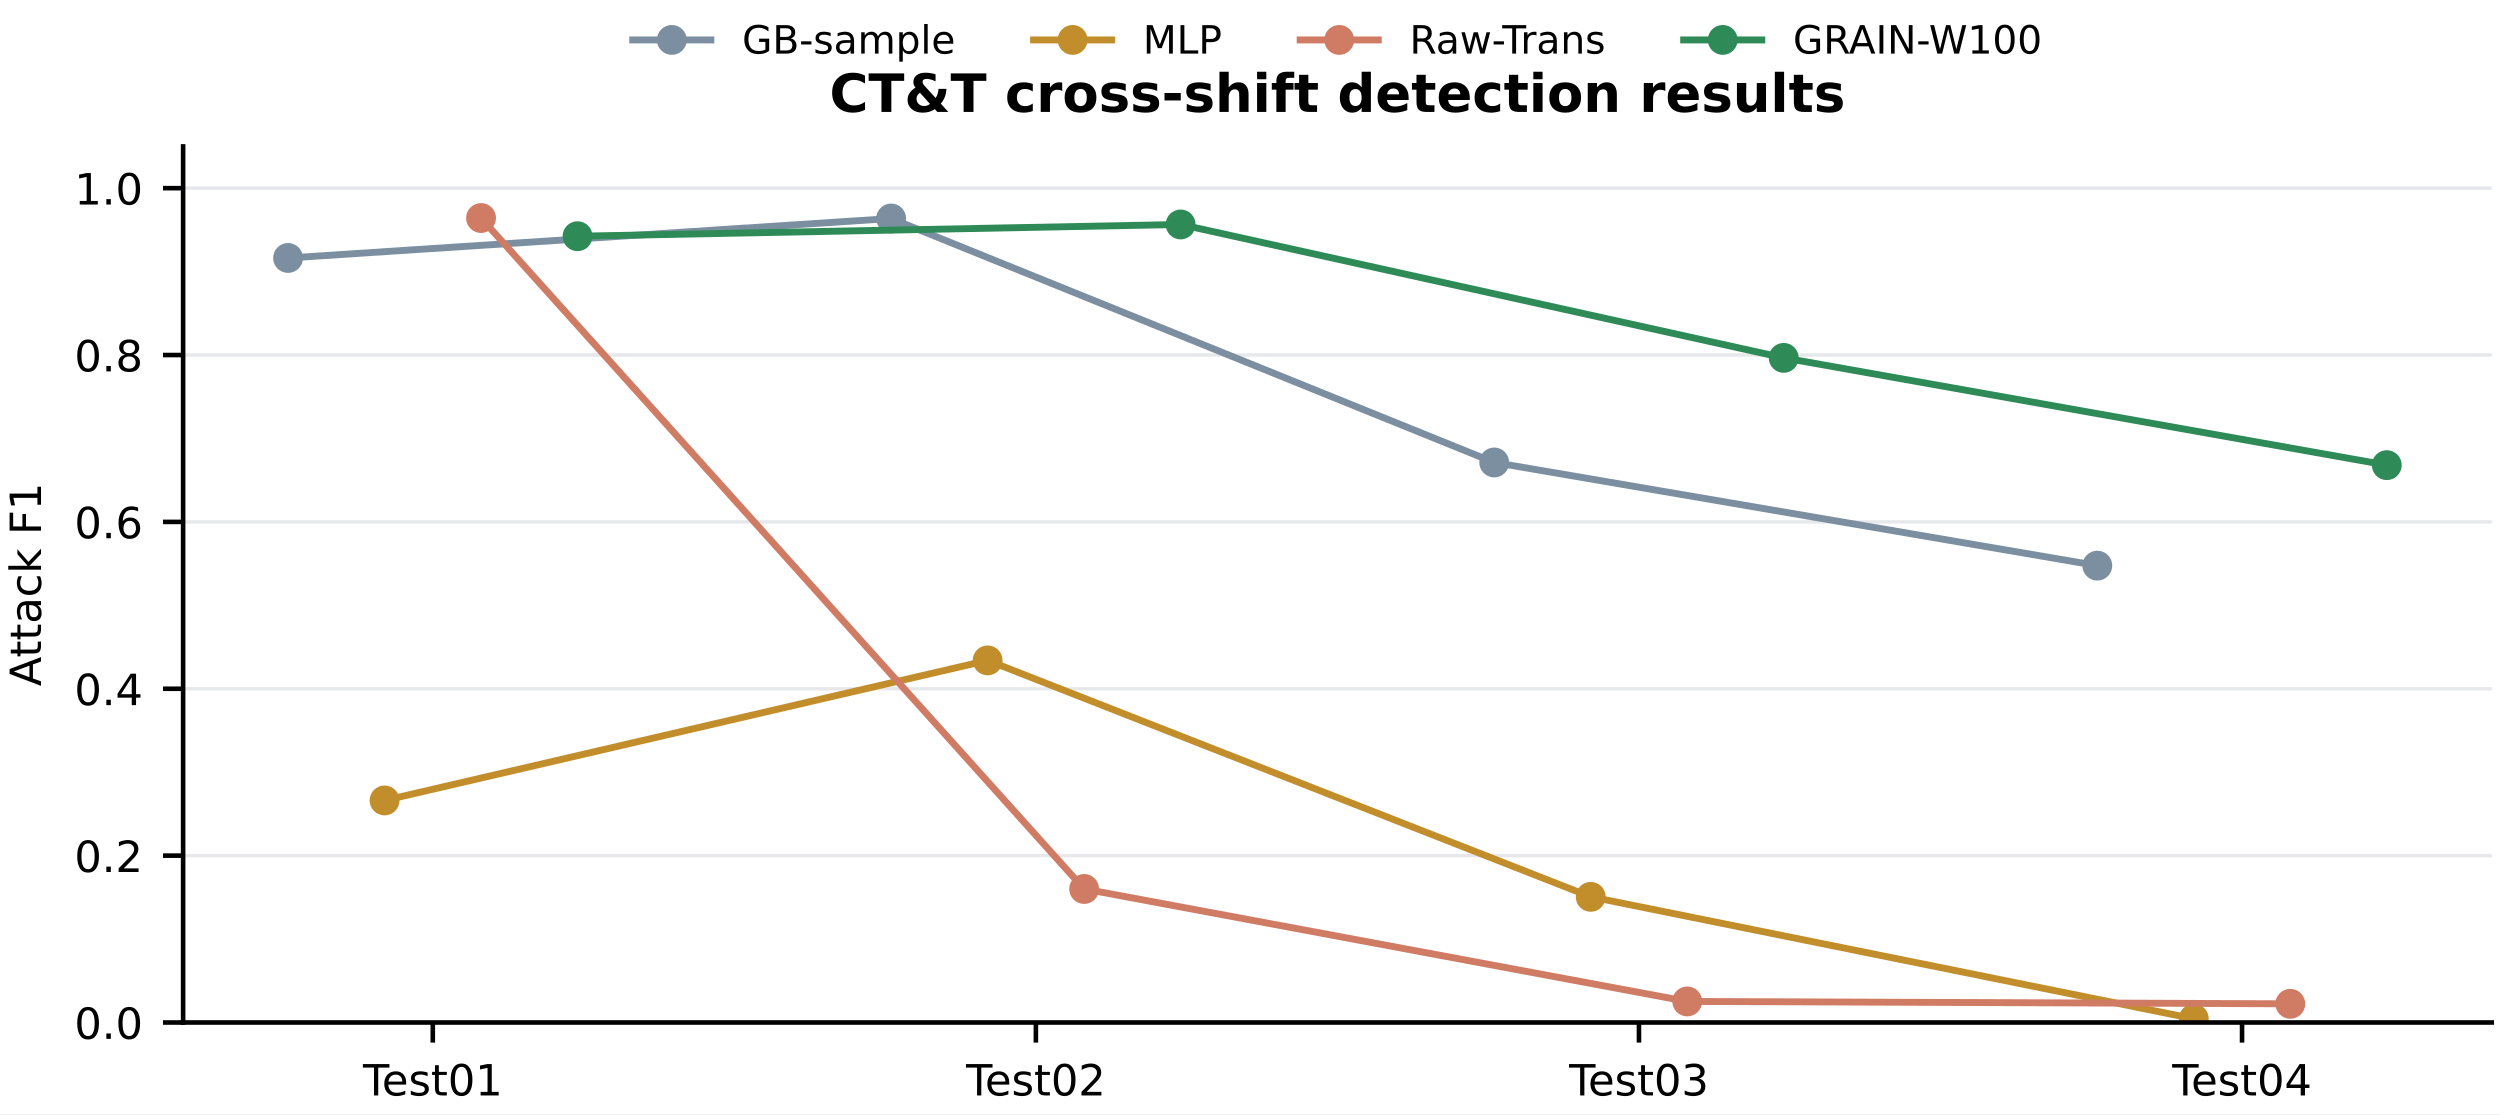
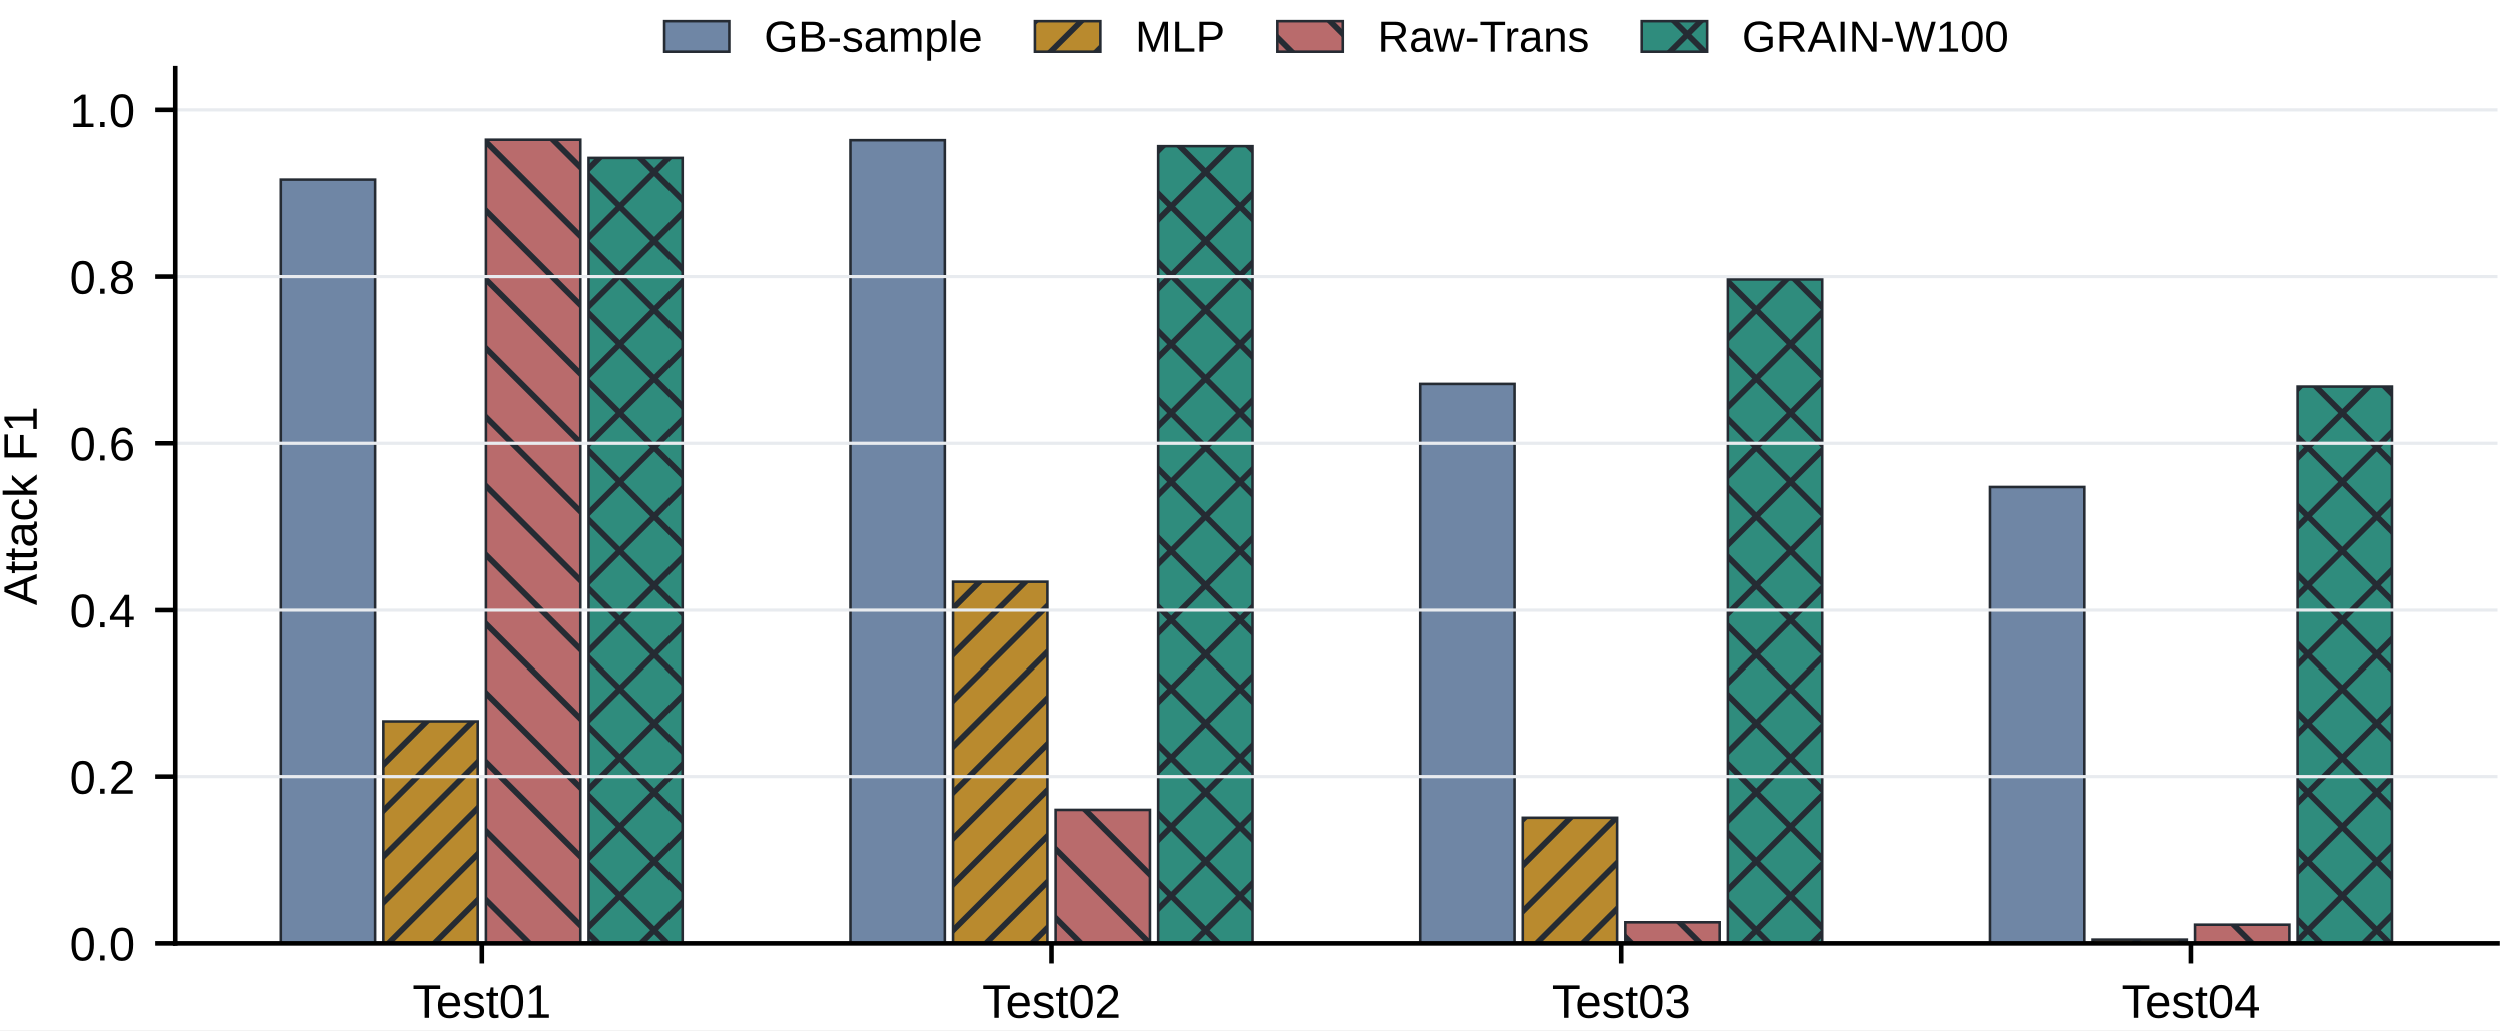
- <svg xmlns="http://www.w3.org/2000/svg" xmlns:xlink="http://www.w3.org/1999/xlink" width="435.068pt" height="193.883pt" viewBox="0 0 435.068 193.883" version="1.1">
+ <svg xmlns="http://www.w3.org/2000/svg" xmlns:xlink="http://www.w3.org/1999/xlink" width="435.508pt" height="179.466pt" viewBox="0 0 435.508 179.466" version="1.1">
  <defs>
    <style type="text/css">*{stroke-linejoin: round; stroke-linecap: butt}</style>
  </defs>
  <g id="figure_1">
    <g id="patch_1">
-       <path d="M 0 193.883  L 435.068 193.883  L 435.068 -0  L 0 -0  z " style="fill: #ffffff" />
+       <path d="M 0 179.466  L 435.508 179.466  L 435.508 0  L 0 0  z " style="fill: #ffffff" />
    </g>
    <g id="axes_1">
      <g id="patch_2">
-         <path d="M 31.868 177.943  L 433.628 177.943  L 433.628 25.483  L 31.868 25.483  z " style="fill: #ffffff" />
+         <path d="M 30.526 164.338  L 435.076 164.338  L 435.076 11.878  L 30.526 11.878  z " style="fill: #ffffff" />
+       </g>
+       <g id="patch_3">
+         <path d="M 48.914 164.338  L 65.35 164.338  L 65.35 31.288  L 48.914 31.288  z " clip-path="url(#p46ff5fe269)" style="fill: #6f86a5; stroke: #252b33; stroke-width: 0.45; stroke-linejoin: miter" />
+       </g>
+       <g id="patch_4">
+         <path d="M 148.162 164.338  L 164.597 164.338  L 164.597 24.419  L 148.162 24.419  z " clip-path="url(#p46ff5fe269)" style="fill: #6f86a5; stroke: #252b33; stroke-width: 0.45; stroke-linejoin: miter" />
+       </g>
+       <g id="patch_5">
+         <path d="M 247.41 164.338  L 263.845 164.338  L 263.845 66.878  L 247.41 66.878  z " clip-path="url(#p46ff5fe269)" style="fill: #6f86a5; stroke: #252b33; stroke-width: 0.45; stroke-linejoin: miter" />
+       </g>
+       <g id="patch_6">
+         <path d="M 346.658 164.338  L 363.093 164.338  L 363.093 84.834  L 346.658 84.834  z " clip-path="url(#p46ff5fe269)" style="fill: #6f86a5; stroke: #252b33; stroke-width: 0.45; stroke-linejoin: miter" />
+       </g>
+       <g id="patch_7">
+         <path d="M 66.779 164.338  L 83.214 164.338  L 83.214 125.693  L 66.779 125.693  z " clip-path="url(#p46ff5fe269)" style="fill: url(#hbb2d304259); stroke: #252b33; stroke-width: 0.45; stroke-linejoin: miter" />
+       </g>
+       <g id="patch_8">
+         <path d="M 166.027 164.338  L 182.462 164.338  L 182.462 101.322  L 166.027 101.322  z " clip-path="url(#p46ff5fe269)" style="fill: url(#hbb2d304259); stroke: #252b33; stroke-width: 0.45; stroke-linejoin: miter" />
+       </g>
+       <g id="patch_9">
+         <path d="M 265.274 164.338  L 281.71 164.338  L 281.71 142.47  L 265.274 142.47  z " clip-path="url(#p46ff5fe269)" style="fill: url(#hbb2d304259); stroke: #252b33; stroke-width: 0.45; stroke-linejoin: miter" />
+       </g>
+       <g id="patch_10">
+         <path d="M 364.522 164.338  L 380.958 164.338  L 380.958 163.691  L 364.522 163.691  z " clip-path="url(#p46ff5fe269)" style="fill: url(#hbb2d304259); stroke: #252b33; stroke-width: 0.45; stroke-linejoin: miter" />
+       </g>
+       <g id="patch_11">
+         <path d="M 84.643 164.338  L 101.079 164.338  L 101.079 24.338  L 84.643 24.338  z " clip-path="url(#p46ff5fe269)" style="fill: url(#h992caee400); stroke: #252b33; stroke-width: 0.45; stroke-linejoin: miter" />
+       </g>
+       <g id="patch_12">
+         <path d="M 183.891 164.338  L 200.327 164.338  L 200.327 141.1  L 183.891 141.1  z " clip-path="url(#p46ff5fe269)" style="fill: url(#h992caee400); stroke: #252b33; stroke-width: 0.45; stroke-linejoin: miter" />
+       </g>
+       <g id="patch_13">
+         <path d="M 283.139 164.338  L 299.574 164.338  L 299.574 160.672  L 283.139 160.672  z " clip-path="url(#p46ff5fe269)" style="fill: url(#h992caee400); stroke: #252b33; stroke-width: 0.45; stroke-linejoin: miter" />
+       </g>
+       <g id="patch_14">
+         <path d="M 382.387 164.338  L 398.822 164.338  L 398.822 161.087  L 382.387 161.087  z " clip-path="url(#p46ff5fe269)" style="fill: url(#h992caee400); stroke: #252b33; stroke-width: 0.45; stroke-linejoin: miter" />
+       </g>
+       <g id="patch_15">
+         <path d="M 102.508 164.338  L 118.943 164.338  L 118.943 27.503  L 102.508 27.503  z " clip-path="url(#p46ff5fe269)" style="fill: url(#h740bab15c2); stroke: #252b33; stroke-width: 0.45; stroke-linejoin: miter" />
+       </g>
+       <g id="patch_16">
+         <path d="M 201.756 164.338  L 218.191 164.338  L 218.191 25.457  L 201.756 25.457  z " clip-path="url(#p46ff5fe269)" style="fill: url(#h740bab15c2); stroke: #252b33; stroke-width: 0.45; stroke-linejoin: miter" />
+       </g>
+       <g id="patch_17">
+         <path d="M 301.004 164.338  L 317.439 164.338  L 317.439 48.674  L 301.004 48.674  z " clip-path="url(#p46ff5fe269)" style="fill: url(#h740bab15c2); stroke: #252b33; stroke-width: 0.45; stroke-linejoin: miter" />
+       </g>
+       <g id="patch_18">
+         <path d="M 400.251 164.338  L 416.687 164.338  L 416.687 67.343  L 400.251 67.343  z " clip-path="url(#p46ff5fe269)" style="fill: url(#h740bab15c2); stroke: #252b33; stroke-width: 0.45; stroke-linejoin: miter" />
      </g>
      <g id="matplotlib.axis_1">
        <g id="xtick_1">
          <g id="line2d_1">
            <defs>
-               <path id="m80fef24442" d="M 0 0  L 0 3.5  " style="stroke: #000000; stroke-width: 0.8" />
+               <path id="m567218ba59" d="M 0 0  L 0 3.5  " style="stroke: #000000; stroke-width: 0.8" />
            </defs>
            <g>
-               <use xlink:href="#m80fef24442" x="75.318" y="177.943" style="stroke: #000000; stroke-width: 0.8" />
+               <use xlink:href="#m567218ba59" x="83.929" y="164.338" style="stroke: #000000; stroke-width: 0.8" />
            </g>
          </g>
          <g id="text_1">
-             <text style="font-size: 7.5px; font-family: 'DejaVu Sans'; text-anchor: middle" x="75.318" y="190.641" transform="rotate(-0 75.31846 190.641)">Test01</text>
+             <text style="font-size: 8.2px; font-family: 'Arial', 'Liberation Sans', 'DejaVu Sans', sans-serif; text-anchor: middle" x="83.929" y="177.308" transform="rotate(-0 83.92878 177.3078)">Test01</text>
          </g>
        </g>
        <g id="xtick_2">
          <g id="line2d_2">
            <g>
-               <use xlink:href="#m80fef24442" x="180.271" y="177.943" style="stroke: #000000; stroke-width: 0.8" />
+               <use xlink:href="#m567218ba59" x="183.177" y="164.338" style="stroke: #000000; stroke-width: 0.8" />
            </g>
          </g>
          <g id="text_2">
-             <text style="font-size: 7.5px; font-family: 'DejaVu Sans'; text-anchor: middle" x="180.271" y="190.641" transform="rotate(-0 180.2714 190.641)">Test02</text>
+             <text style="font-size: 8.2px; font-family: 'Arial', 'Liberation Sans', 'DejaVu Sans', sans-serif; text-anchor: middle" x="183.177" y="177.308" transform="rotate(-0 183.1766 177.3078)">Test02</text>
          </g>
        </g>
        <g id="xtick_3">
          <g id="line2d_3">
            <g>
-               <use xlink:href="#m80fef24442" x="285.224" y="177.943" style="stroke: #000000; stroke-width: 0.8" />
+               <use xlink:href="#m567218ba59" x="282.424" y="164.338" style="stroke: #000000; stroke-width: 0.8" />
            </g>
          </g>
          <g id="text_3">
-             <text style="font-size: 7.5px; font-family: 'DejaVu Sans'; text-anchor: middle" x="285.224" y="190.641" transform="rotate(-0 285.2244 190.641)">Test03</text>
+             <text style="font-size: 8.2px; font-family: 'Arial', 'Liberation Sans', 'DejaVu Sans', sans-serif; text-anchor: middle" x="282.424" y="177.308" transform="rotate(-0 282.4244 177.3078)">Test03</text>
          </g>
        </g>
        <g id="xtick_4">
          <g id="line2d_4">
            <g>
-               <use xlink:href="#m80fef24442" x="390.177" y="177.943" style="stroke: #000000; stroke-width: 0.8" />
+               <use xlink:href="#m567218ba59" x="381.672" y="164.338" style="stroke: #000000; stroke-width: 0.8" />
            </g>
          </g>
          <g id="text_4">
-             <text style="font-size: 7.5px; font-family: 'DejaVu Sans'; text-anchor: middle" x="390.177" y="190.641" transform="rotate(-0 390.1774 190.641)">Test04</text>
+             <text style="font-size: 8.2px; font-family: 'Arial', 'Liberation Sans', 'DejaVu Sans', sans-serif; text-anchor: middle" x="381.672" y="177.308" transform="rotate(-0 381.6722 177.3078)">Test04</text>
          </g>
        </g>
      </g>
      <g id="matplotlib.axis_2">
        <g id="ytick_1">
          <g id="line2d_5">
-             <path d="M 31.868 177.943  L 433.628 177.943  " clip-path="url(#pd8495871f0)" style="fill: none; stroke: #e6e8eb; stroke-width: 0.6; stroke-linecap: square" />
+             <path d="M 30.526 164.338  L 435.076 164.338  " clip-path="url(#p46ff5fe269)" style="fill: none; stroke: #e8ebef; stroke-width: 0.55; stroke-linecap: square" />
          </g>
          <g id="line2d_6">
            <defs>
-               <path id="ma53991998c" d="M 0 0  L -3.5 0  " style="stroke: #000000; stroke-width: 0.8" />
+               <path id="ma4c589f6b0" d="M 0 0  L -3.5 0  " style="stroke: #000000; stroke-width: 0.8" />
            </defs>
            <g>
-               <use xlink:href="#ma53991998c" x="31.868" y="177.943" style="stroke: #000000; stroke-width: 0.8" />
+               <use xlink:href="#ma4c589f6b0" x="30.526" y="164.338" style="stroke: #000000; stroke-width: 0.8" />
            </g>
          </g>
          <g id="text_5">
-             <text style="font-size: 7.5px; font-family: 'DejaVu Sans'; text-anchor: end" x="24.868" y="180.792" transform="rotate(-0 24.86793 180.7919)">0.0</text>
+             <text style="font-size: 8.2px; font-family: 'Arial', 'Liberation Sans', 'DejaVu Sans', sans-serif; text-anchor: end" x="23.526" y="167.323" transform="rotate(-0 23.52551 167.3229)">0.0</text>
          </g>
        </g>
        <g id="ytick_2">
          <g id="line2d_7">
-             <path d="M 31.868 148.903  L 433.628 148.903  " clip-path="url(#pd8495871f0)" style="fill: none; stroke: #e6e8eb; stroke-width: 0.6; stroke-linecap: square" />
+             <path d="M 30.526 135.298  L 435.076 135.298  " clip-path="url(#p46ff5fe269)" style="fill: none; stroke: #e8ebef; stroke-width: 0.55; stroke-linecap: square" />
          </g>
          <g id="line2d_8">
            <g>
-               <use xlink:href="#ma53991998c" x="31.868" y="148.903" style="stroke: #000000; stroke-width: 0.8" />
+               <use xlink:href="#ma4c589f6b0" x="30.526" y="135.298" style="stroke: #000000; stroke-width: 0.8" />
            </g>
          </g>
          <g id="text_6">
-             <text style="font-size: 7.5px; font-family: 'DejaVu Sans'; text-anchor: end" x="24.868" y="151.752" transform="rotate(-0 24.86793 151.7519)">0.2</text>
+             <text style="font-size: 8.2px; font-family: 'Arial', 'Liberation Sans', 'DejaVu Sans', sans-serif; text-anchor: end" x="23.526" y="138.283" transform="rotate(-0 23.52551 138.2829)">0.2</text>
          </g>
        </g>
        <g id="ytick_3">
          <g id="line2d_9">
-             <path d="M 31.868 119.863  L 433.628 119.863  " clip-path="url(#pd8495871f0)" style="fill: none; stroke: #e6e8eb; stroke-width: 0.6; stroke-linecap: square" />
+             <path d="M 30.526 106.258  L 435.076 106.258  " clip-path="url(#p46ff5fe269)" style="fill: none; stroke: #e8ebef; stroke-width: 0.55; stroke-linecap: square" />
          </g>
          <g id="line2d_10">
            <g>
-               <use xlink:href="#ma53991998c" x="31.868" y="119.863" style="stroke: #000000; stroke-width: 0.8" />
+               <use xlink:href="#ma4c589f6b0" x="30.526" y="106.258" style="stroke: #000000; stroke-width: 0.8" />
            </g>
          </g>
          <g id="text_7">
-             <text style="font-size: 7.5px; font-family: 'DejaVu Sans'; text-anchor: end" x="24.868" y="122.712" transform="rotate(-0 24.86793 122.7119)">0.4</text>
+             <text style="font-size: 8.2px; font-family: 'Arial', 'Liberation Sans', 'DejaVu Sans', sans-serif; text-anchor: end" x="23.526" y="109.243" transform="rotate(-0 23.52551 109.2429)">0.4</text>
          </g>
        </g>
        <g id="ytick_4">
          <g id="line2d_11">
-             <path d="M 31.868 90.823  L 433.628 90.823  " clip-path="url(#pd8495871f0)" style="fill: none; stroke: #e6e8eb; stroke-width: 0.6; stroke-linecap: square" />
+             <path d="M 30.526 77.218  L 435.076 77.218  " clip-path="url(#p46ff5fe269)" style="fill: none; stroke: #e8ebef; stroke-width: 0.55; stroke-linecap: square" />
          </g>
          <g id="line2d_12">
            <g>
-               <use xlink:href="#ma53991998c" x="31.868" y="90.823" style="stroke: #000000; stroke-width: 0.8" />
+               <use xlink:href="#ma4c589f6b0" x="30.526" y="77.218" style="stroke: #000000; stroke-width: 0.8" />
            </g>
          </g>
          <g id="text_8">
-             <text style="font-size: 7.5px; font-family: 'DejaVu Sans'; text-anchor: end" x="24.868" y="93.672" transform="rotate(-0 24.86793 93.67192)">0.6</text>
+             <text style="font-size: 8.2px; font-family: 'Arial', 'Liberation Sans', 'DejaVu Sans', sans-serif; text-anchor: end" x="23.526" y="80.203" transform="rotate(-0 23.52551 80.20291)">0.6</text>
          </g>
        </g>
        <g id="ytick_5">
          <g id="line2d_13">
-             <path d="M 31.868 61.783  L 433.628 61.783  " clip-path="url(#pd8495871f0)" style="fill: none; stroke: #e6e8eb; stroke-width: 0.6; stroke-linecap: square" />
+             <path d="M 30.526 48.178  L 435.076 48.178  " clip-path="url(#p46ff5fe269)" style="fill: none; stroke: #e8ebef; stroke-width: 0.55; stroke-linecap: square" />
          </g>
          <g id="line2d_14">
            <g>
-               <use xlink:href="#ma53991998c" x="31.868" y="61.783" style="stroke: #000000; stroke-width: 0.8" />
+               <use xlink:href="#ma4c589f6b0" x="30.526" y="48.178" style="stroke: #000000; stroke-width: 0.8" />
            </g>
          </g>
          <g id="text_9">
-             <text style="font-size: 7.5px; font-family: 'DejaVu Sans'; text-anchor: end" x="24.868" y="64.632" transform="rotate(-0 24.86793 64.63192)">0.8</text>
+             <text style="font-size: 8.2px; font-family: 'Arial', 'Liberation Sans', 'DejaVu Sans', sans-serif; text-anchor: end" x="23.526" y="51.163" transform="rotate(-0 23.52551 51.16291)">0.8</text>
          </g>
        </g>
        <g id="ytick_6">
          <g id="line2d_15">
-             <path d="M 31.868 32.743  L 433.628 32.743  " clip-path="url(#pd8495871f0)" style="fill: none; stroke: #e6e8eb; stroke-width: 0.6; stroke-linecap: square" />
+             <path d="M 30.526 19.138  L 435.076 19.138  " clip-path="url(#p46ff5fe269)" style="fill: none; stroke: #e8ebef; stroke-width: 0.55; stroke-linecap: square" />
          </g>
          <g id="line2d_16">
            <g>
-               <use xlink:href="#ma53991998c" x="31.868" y="32.743" style="stroke: #000000; stroke-width: 0.8" />
+               <use xlink:href="#ma4c589f6b0" x="30.526" y="19.138" style="stroke: #000000; stroke-width: 0.8" />
            </g>
          </g>
          <g id="text_10">
-             <text style="font-size: 7.5px; font-family: 'DejaVu Sans'; text-anchor: end" x="24.868" y="35.592" transform="rotate(-0 24.86793 35.59192)">1.0</text>
+             <text style="font-size: 8.2px; font-family: 'Arial', 'Liberation Sans', 'DejaVu Sans', sans-serif; text-anchor: end" x="23.526" y="22.123" transform="rotate(-0 23.52551 22.12291)">1.0</text>
          </g>
        </g>
        <g id="text_11">
-           <text style="font-size: 7.5px; font-family: 'DejaVu Sans'; text-anchor: middle" x="7.139" y="101.713" transform="rotate(-90 7.138828 101.7128)">Attack F1</text>
-         </g>
-       </g>
-       <g id="line2d_17">
-         <path d="M 50.13 44.893  L 155.083 38.023  L 260.036 80.483  L 364.989 98.438  " clip-path="url(#pd8495871f0)" style="fill: none; stroke: #7b8fa1; stroke-width: 1.2; stroke-linecap: square" />
-         <defs>
-           <path id="mc6d46e0fe6" d="M 0 2.1  C 0.557 2.1 1.091 1.879 1.485 1.485  C 1.879 1.091 2.1 0.557 2.1 0  C 2.1 -0.557 1.879 -1.091 1.485 -1.485  C 1.091 -1.879 0.557 -2.1 0 -2.1  C -0.557 -2.1 -1.091 -1.879 -1.485 -1.485  C -1.879 -1.091 -2.1 -0.557 -2.1 0  C -2.1 0.557 -1.879 1.091 -1.485 1.485  C -1.091 1.879 -0.557 2.1 0 2.1  z " style="stroke: #7b8fa1" />
-         </defs>
-         <g clip-path="url(#pd8495871f0)">
-           <use xlink:href="#mc6d46e0fe6" x="50.13" y="44.893" style="fill: #7b8fa1; stroke: #7b8fa1" />
-           <use xlink:href="#mc6d46e0fe6" x="155.083" y="38.023" style="fill: #7b8fa1; stroke: #7b8fa1" />
-           <use xlink:href="#mc6d46e0fe6" x="260.036" y="80.483" style="fill: #7b8fa1; stroke: #7b8fa1" />
-           <use xlink:href="#mc6d46e0fe6" x="364.989" y="98.438" style="fill: #7b8fa1; stroke: #7b8fa1" />
-         </g>
-       </g>
-       <g id="line2d_18">
-         <path d="M 66.922 139.298  L 171.875 114.926  L 276.828 156.075  L 381.781 177.295  " clip-path="url(#pd8495871f0)" style="fill: none; stroke: #c28e2c; stroke-width: 1.2; stroke-linecap: square" />
-         <defs>
-           <path id="mea54c8fd06" d="M 0 2.1  C 0.557 2.1 1.091 1.879 1.485 1.485  C 1.879 1.091 2.1 0.557 2.1 0  C 2.1 -0.557 1.879 -1.091 1.485 -1.485  C 1.091 -1.879 0.557 -2.1 0 -2.1  C -0.557 -2.1 -1.091 -1.879 -1.485 -1.485  C -1.879 -1.091 -2.1 -0.557 -2.1 0  C -2.1 0.557 -1.879 1.091 -1.485 1.485  C -1.091 1.879 -0.557 2.1 0 2.1  z " style="stroke: #c28e2c" />
-         </defs>
-         <g clip-path="url(#pd8495871f0)">
-           <use xlink:href="#mea54c8fd06" x="66.922" y="139.298" style="fill: #c28e2c; stroke: #c28e2c" />
-           <use xlink:href="#mea54c8fd06" x="171.875" y="114.926" style="fill: #c28e2c; stroke: #c28e2c" />
-           <use xlink:href="#mea54c8fd06" x="276.828" y="156.075" style="fill: #c28e2c; stroke: #c28e2c" />
-           <use xlink:href="#mea54c8fd06" x="381.781" y="177.295" style="fill: #c28e2c; stroke: #c28e2c" />
-         </g>
-       </g>
-       <g id="line2d_19">
-         <path d="M 83.715 37.943  L 188.668 154.705  L 293.621 174.277  L 398.574 174.692  " clip-path="url(#pd8495871f0)" style="fill: none; stroke: #d07b64; stroke-width: 1.2; stroke-linecap: square" />
-         <defs>
-           <path id="m65b670bb36" d="M 0 2.1  C 0.557 2.1 1.091 1.879 1.485 1.485  C 1.879 1.091 2.1 0.557 2.1 0  C 2.1 -0.557 1.879 -1.091 1.485 -1.485  C 1.091 -1.879 0.557 -2.1 0 -2.1  C -0.557 -2.1 -1.091 -1.879 -1.485 -1.485  C -1.879 -1.091 -2.1 -0.557 -2.1 0  C -2.1 0.557 -1.879 1.091 -1.485 1.485  C -1.091 1.879 -0.557 2.1 0 2.1  z " style="stroke: #d07b64" />
-         </defs>
-         <g clip-path="url(#pd8495871f0)">
-           <use xlink:href="#m65b670bb36" x="83.715" y="37.943" style="fill: #d07b64; stroke: #d07b64" />
-           <use xlink:href="#m65b670bb36" x="188.668" y="154.705" style="fill: #d07b64; stroke: #d07b64" />
-           <use xlink:href="#m65b670bb36" x="293.621" y="174.277" style="fill: #d07b64; stroke: #d07b64" />
-           <use xlink:href="#m65b670bb36" x="398.574" y="174.692" style="fill: #d07b64; stroke: #d07b64" />
-         </g>
-       </g>
-       <g id="line2d_20">
-         <path d="M 100.507 41.108  L 205.46 39.062  L 310.413 62.279  L 415.366 80.947  " clip-path="url(#pd8495871f0)" style="fill: none; stroke: #2e8b57; stroke-width: 1.2; stroke-linecap: square" />
-         <defs>
-           <path id="me23523add5" d="M 0 2.1  C 0.557 2.1 1.091 1.879 1.485 1.485  C 1.879 1.091 2.1 0.557 2.1 0  C 2.1 -0.557 1.879 -1.091 1.485 -1.485  C 1.091 -1.879 0.557 -2.1 0 -2.1  C -0.557 -2.1 -1.091 -1.879 -1.485 -1.485  C -1.879 -1.091 -2.1 -0.557 -2.1 0  C -2.1 0.557 -1.879 1.091 -1.485 1.485  C -1.091 1.879 -0.557 2.1 0 2.1  z " style="stroke: #2e8b57" />
-         </defs>
-         <g clip-path="url(#pd8495871f0)">
-           <use xlink:href="#me23523add5" x="100.507" y="41.108" style="fill: #2e8b57; stroke: #2e8b57" />
-           <use xlink:href="#me23523add5" x="205.46" y="39.062" style="fill: #2e8b57; stroke: #2e8b57" />
-           <use xlink:href="#me23523add5" x="310.413" y="62.279" style="fill: #2e8b57; stroke: #2e8b57" />
-           <use xlink:href="#me23523add5" x="415.366" y="80.947" style="fill: #2e8b57; stroke: #2e8b57" />
-         </g>
-       </g>
-       <g id="patch_3">
-         <path d="M 31.868 177.943  L 31.868 25.483  " style="fill: none; stroke: #000000; stroke-width: 0.8; stroke-linejoin: miter; stroke-linecap: square" />
-       </g>
-       <g id="patch_4">
-         <path d="M 31.868 177.943  L 433.628 177.943  " style="fill: none; stroke: #000000; stroke-width: 0.8; stroke-linejoin: miter; stroke-linecap: square" />
-       </g>
-       <g id="text_12">
-         <text style="font-weight: 700; font-size: 9.2px; font-family: 'DejaVu Sans'; text-anchor: middle" x="232.748" y="19.483" transform="rotate(-0 232.7479 19.4828)">CT&amp;T cross-shift detection results</text>
+           <text style="font-size: 8.2px; font-family: 'Arial', 'Liberation Sans', 'DejaVu Sans', sans-serif; text-anchor: middle" x="6.402" y="88.108" transform="rotate(-90 6.401824 88.108)">Attack F1</text>
+         </g>
+       </g>
+       <g id="patch_19">
+         <path d="M 30.526 164.338  L 30.526 11.878  " style="fill: none; stroke: #000000; stroke-width: 0.8; stroke-linejoin: miter; stroke-linecap: square" />
+       </g>
+       <g id="patch_20">
+         <path d="M 30.526 164.338  L 435.076 164.338  " style="fill: none; stroke: #000000; stroke-width: 0.8; stroke-linejoin: miter; stroke-linecap: square" />
      </g>
      <g id="legend_1">
-         <g id="line2d_21">
-           <path d="M 110.112 6.947  L 116.912 6.947  L 123.712 6.947  " style="fill: none; stroke: #7b8fa1; stroke-width: 1.2; stroke-linecap: square" />
-           <g>
-             <use xlink:href="#mc6d46e0fe6" x="116.912" y="6.947" style="fill: #7b8fa1; stroke: #7b8fa1" />
-           </g>
+         <g id="patch_21">
+           <path d="M 115.677 9.005  L 127.077 9.005  L 127.077 3.685  L 115.677 3.685  z " style="fill: #6f86a5; stroke: #252b33; stroke-width: 0.45; stroke-linejoin: miter" />
+         </g>
+         <g id="text_12">
+           <text style="font-size: 7.6px; font-family: 'Arial', 'Liberation Sans', 'DejaVu Sans', sans-serif; text-anchor: start" x="133.157" y="9.005" transform="rotate(-0 133.1574 9.005008)">GB-sample</text>
+         </g>
+         <g id="patch_22">
+           <path d="M 180.287 9.005  L 191.687 9.005  L 191.687 3.685  L 180.287 3.685  z " style="fill: url(#hbb2d304259); stroke: #252b33; stroke-width: 0.45; stroke-linejoin: miter" />
        </g>
        <g id="text_13">
-           <text style="font-size: 6.8px; font-family: 'DejaVu Sans'; text-anchor: start" x="129.152" y="9.327" transform="rotate(-0 129.1515 9.326937)">GB-sample</text>
-         </g>
-         <g id="line2d_22">
-           <path d="M 179.863 6.947  L 186.663 6.947  L 193.463 6.947  " style="fill: none; stroke: #c28e2c; stroke-width: 1.2; stroke-linecap: square" />
-           <g>
-             <use xlink:href="#mea54c8fd06" x="186.663" y="6.947" style="fill: #c28e2c; stroke: #c28e2c" />
-           </g>
+           <text style="font-size: 7.6px; font-family: 'Arial', 'Liberation Sans', 'DejaVu Sans', sans-serif; text-anchor: start" x="197.767" y="9.005" transform="rotate(-0 197.7669 9.005008)">MLP</text>
+         </g>
+         <g id="patch_23">
+           <path d="M 222.513 9.005  L 233.913 9.005  L 233.913 3.685  L 222.513 3.685  z " style="fill: url(#h992caee400); stroke: #252b33; stroke-width: 0.45; stroke-linejoin: miter" />
        </g>
        <g id="text_14">
-           <text style="font-size: 6.8px; font-family: 'DejaVu Sans'; text-anchor: start" x="198.903" y="9.327" transform="rotate(-0 198.9025 9.326937)">MLP</text>
-         </g>
-         <g id="line2d_23">
-           <path d="M 226.259 6.947  L 233.059 6.947  L 239.859 6.947  " style="fill: none; stroke: #d07b64; stroke-width: 1.2; stroke-linecap: square" />
-           <g>
-             <use xlink:href="#m65b670bb36" x="233.059" y="6.947" style="fill: #d07b64; stroke: #d07b64" />
-           </g>
+           <text style="font-size: 7.6px; font-family: 'Arial', 'Liberation Sans', 'DejaVu Sans', sans-serif; text-anchor: start" x="239.993" y="9.005" transform="rotate(-0 239.9932 9.005008)">Raw-Trans</text>
+         </g>
+         <g id="patch_24">
+           <path d="M 285.991 9.005  L 297.391 9.005  L 297.391 3.685  L 285.991 3.685  z " style="fill: url(#h740bab15c2); stroke: #252b33; stroke-width: 0.45; stroke-linejoin: miter" />
        </g>
        <g id="text_15">
-           <text style="font-size: 6.8px; font-family: 'DejaVu Sans'; text-anchor: start" x="245.299" y="9.327" transform="rotate(-0 245.2987 9.326937)">Raw-Trans</text>
-         </g>
-         <g id="line2d_24">
-           <path d="M 293 6.947  L 299.8 6.947  L 306.6 6.947  " style="fill: none; stroke: #2e8b57; stroke-width: 1.2; stroke-linecap: square" />
-           <g>
-             <use xlink:href="#me23523add5" x="299.8" y="6.947" style="fill: #2e8b57; stroke: #2e8b57" />
-           </g>
-         </g>
-         <g id="text_16">
-           <text style="font-size: 6.8px; font-family: 'DejaVu Sans'; text-anchor: start" x="312.04" y="9.327" transform="rotate(-0 312.0396 9.326937)">GRAIN-W100</text>
+           <text style="font-size: 7.6px; font-family: 'Arial', 'Liberation Sans', 'DejaVu Sans', sans-serif; text-anchor: start" x="303.471" y="9.005" transform="rotate(-0 303.471 9.005008)">GRAIN-W100</text>
        </g>
      </g>
    </g>
  </g>
  <defs>
-     <clipPath id="pd8495871f0">
-       <rect x="31.868" y="25.483" width="401.76" height="152.46" />
+     <clipPath id="p46ff5fe269">
+       <rect x="30.526" y="11.878" width="404.55" height="152.46" />
    </clipPath>
  </defs>
+   <defs>
+     <pattern id="hbb2d304259" patternUnits="userSpaceOnUse" x="0" y="0" width="72" height="72">
+       <rect x="0" y="0" width="73" height="73" fill="#b98a2e" />
+       <path d="M -36 36  L 36 -36  M -32 40  L 40 -32  M -28 44  L 44 -28  M -24 48  L 48 -24  M -20 52  L 52 -20  M -16 56  L 56 -16  M -12 60  L 60 -12  M -8 64  L 64 -8  M -4 68  L 68 -4  M 0 72  L 72 0  M 4 76  L 76 4  M 8 80  L 80 8  M 12 84  L 84 12  M 16 88  L 88 16  M 20 92  L 92 20  M 24 96  L 96 24  M 28 100  L 100 28  M 32 104  L 104 32  M 36 108  L 108 36  " style="fill: #252b33; stroke: #252b33; stroke-width: 1.0; stroke-linecap: butt; stroke-linejoin: miter" />
+     </pattern>
+     <pattern id="h992caee400" patternUnits="userSpaceOnUse" x="0" y="0" width="72" height="72">
+       <rect x="0" y="0" width="73" height="73" fill="#b96b6c" />
+       <path d="M -36 36  L 36 108  M -30 30  L 42 102  M -24 24  L 48 96  M -18 18  L 54 90  M -12 12  L 60 84  M -6 6  L 66 78  M 0 0  L 72 72  M 6 -6  L 78 66  M 12 -12  L 84 60  M 18 -18  L 90 54  M 24 -24  L 96 48  M 30 -30  L 102 42  M 36 -36  L 108 36  " style="fill: #252b33; stroke: #252b33; stroke-width: 1.0; stroke-linecap: butt; stroke-linejoin: miter" />
+     </pattern>
+     <pattern id="h740bab15c2" patternUnits="userSpaceOnUse" x="0" y="0" width="72" height="72">
+       <rect x="0" y="0" width="73" height="73" fill="#2f8c7d" />
+       <path d="M -36 36  L 36 -36  M -30 42  L 42 -30  M -24 48  L 48 -24  M -18 54  L 54 -18  M -12 60  L 60 -12  M -6 66  L 66 -6  M 0 72  L 72 0  M 6 78  L 78 6  M 12 84  L 84 12  M 18 90  L 90 18  M 24 96  L 96 24  M 30 102  L 102 30  M 36 108  L 108 36  M -36 36  L 36 108  M -30 30  L 42 102  M -24 24  L 48 96  M -18 18  L 54 90  M -12 12  L 60 84  M -6 6  L 66 78  M 0 0  L 72 72  M 6 -6  L 78 66  M 12 -12  L 84 60  M 18 -18  L 90 54  M 24 -24  L 96 48  M 30 -30  L 102 42  M 36 -36  L 108 36  " style="fill: #252b33; stroke: #252b33; stroke-width: 1.0; stroke-linecap: butt; stroke-linejoin: miter" />
+     </pattern>
+   </defs>
</svg>
